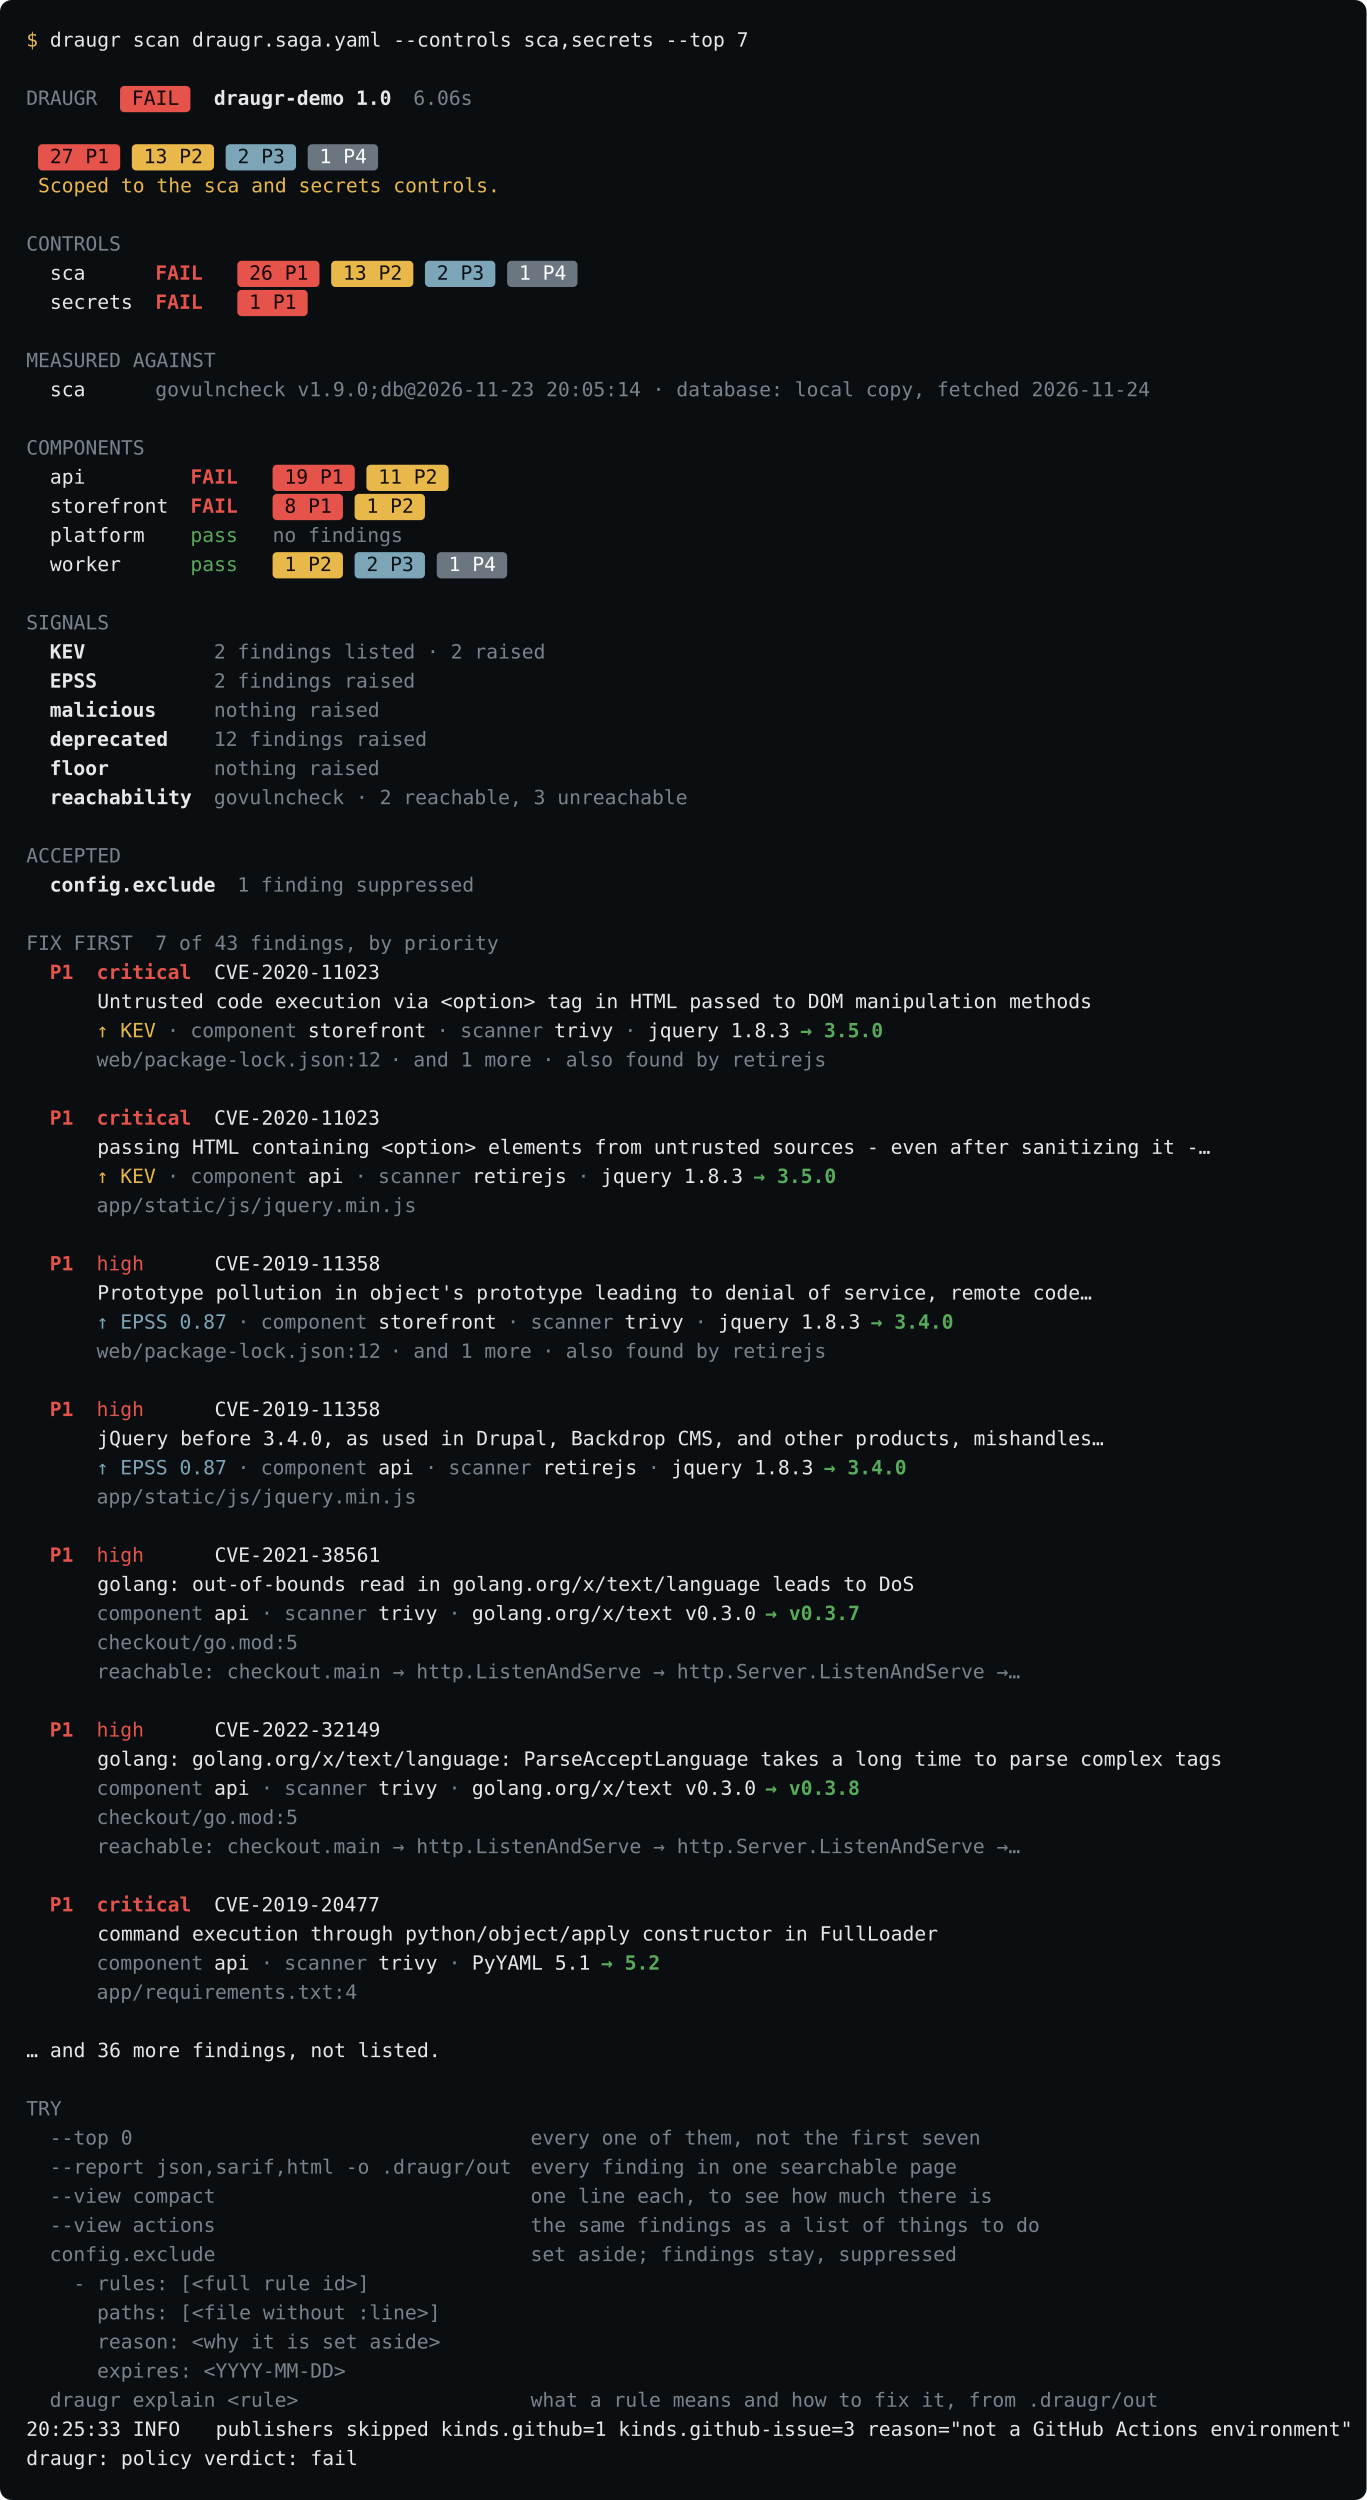
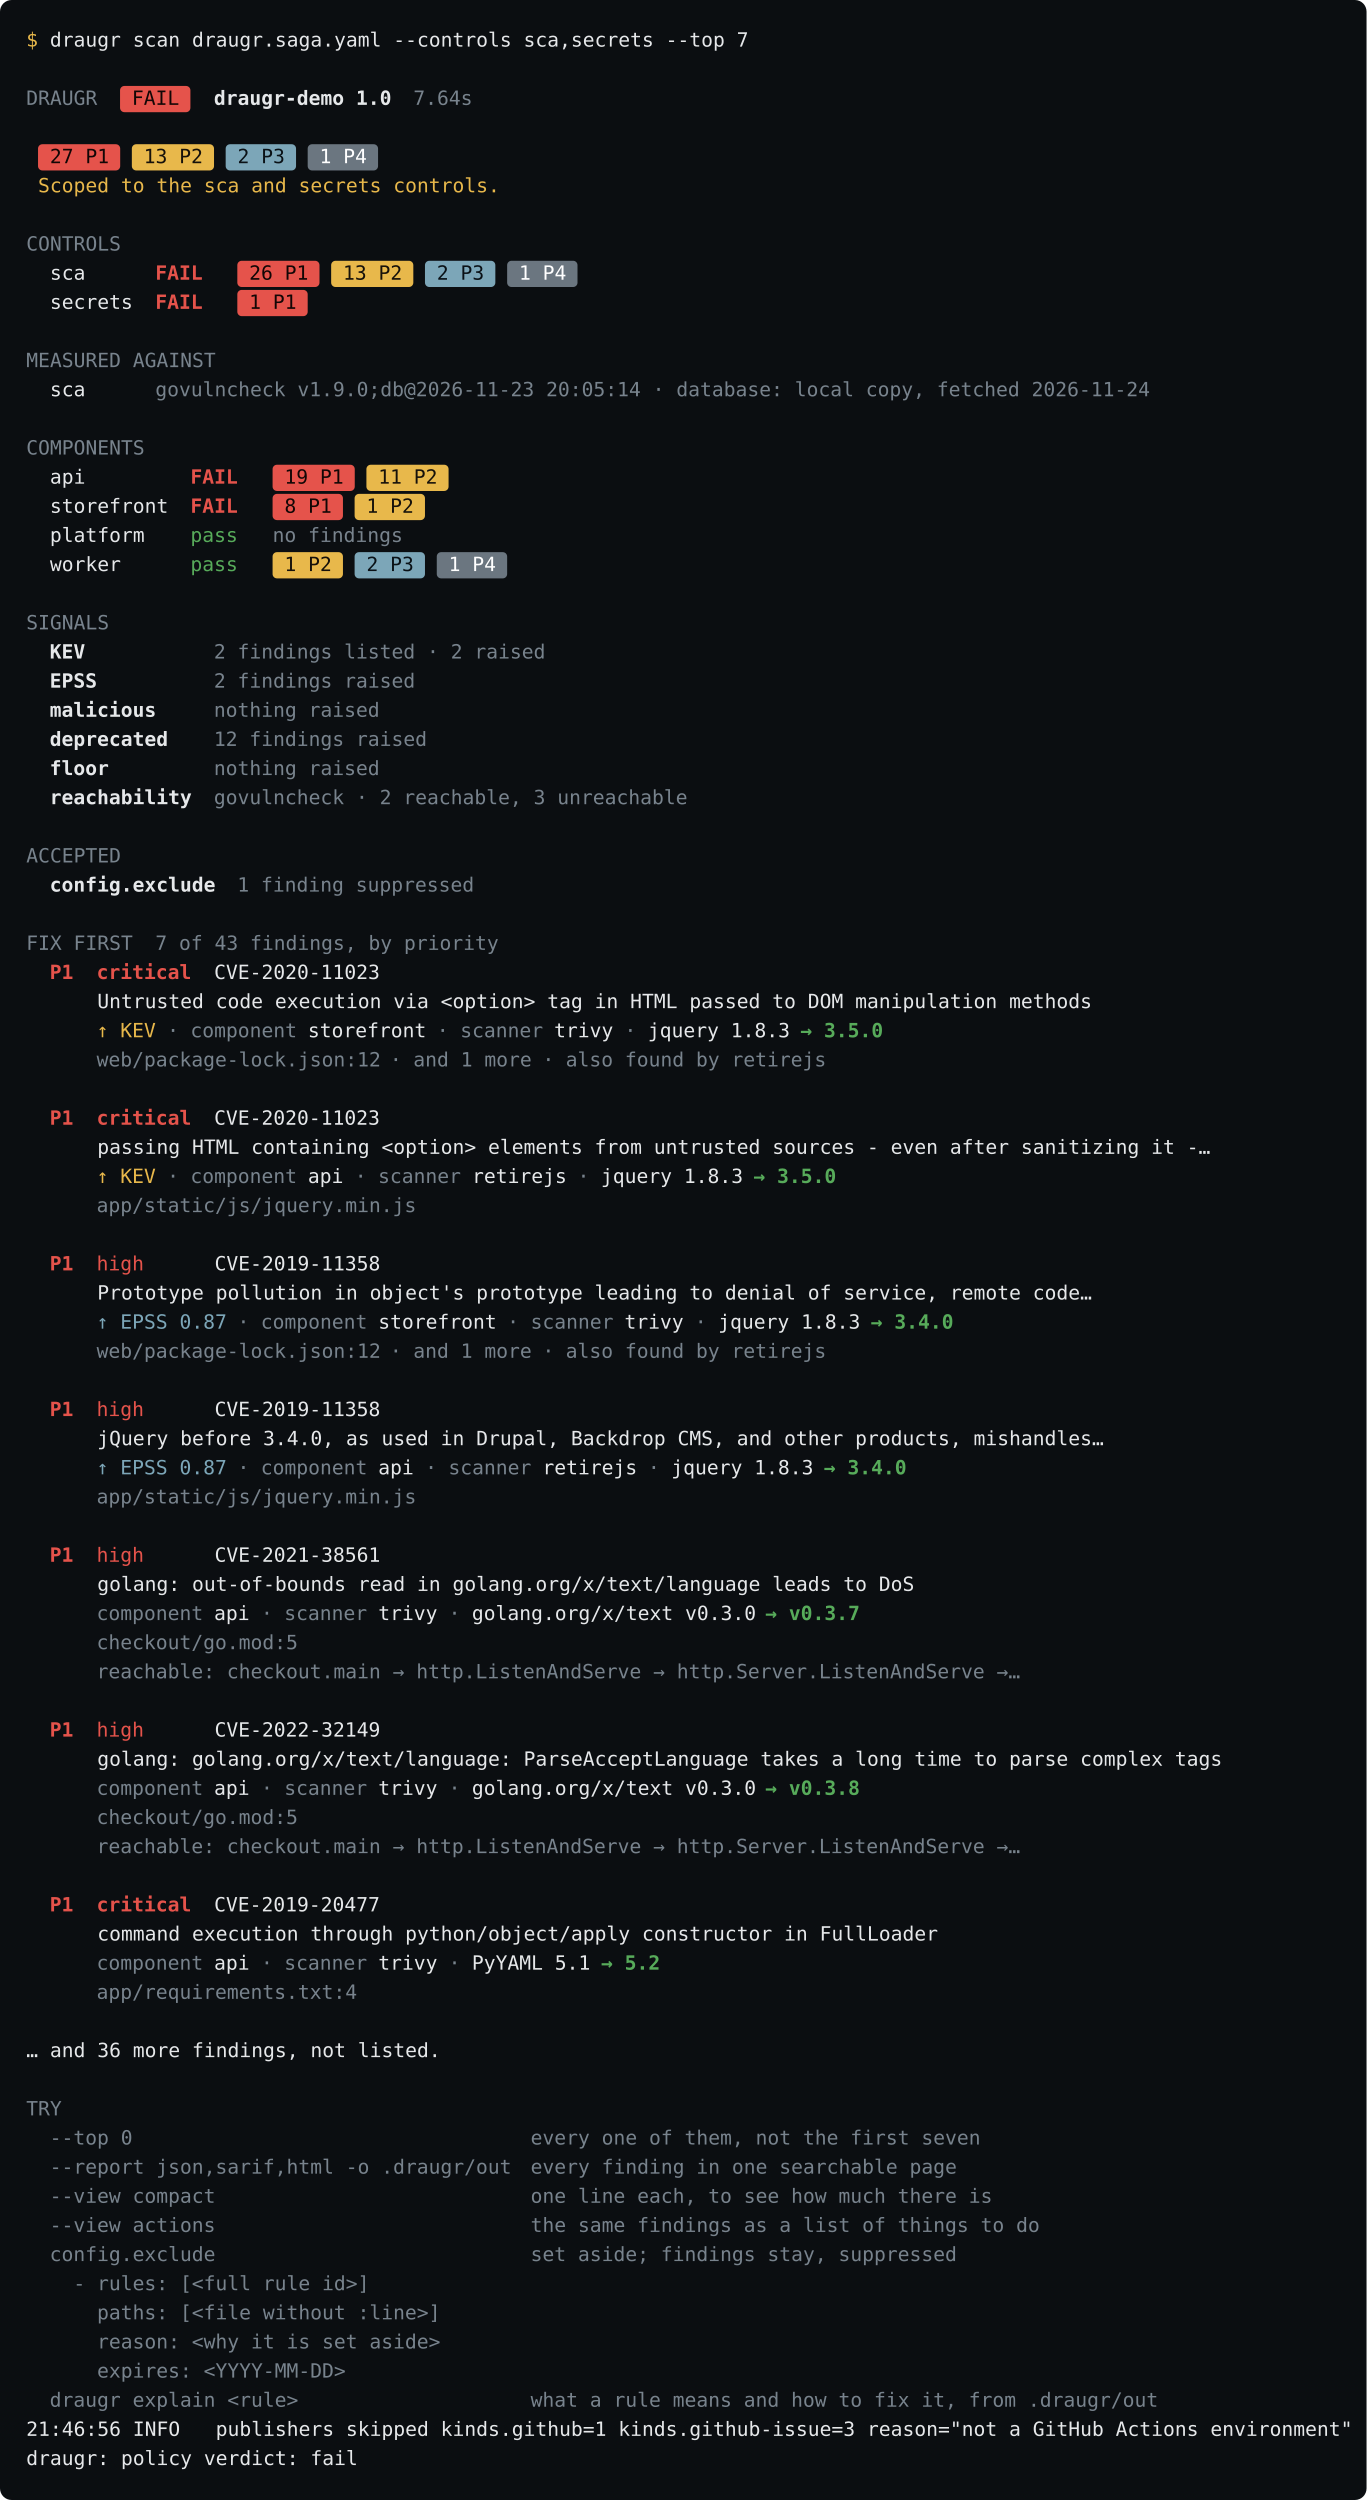
- <svg xmlns="http://www.w3.org/2000/svg" data-release="0.189.2" width="938" height="1716" viewBox="0 0 938 1716" font-family="&quot;JetBrains Mono&quot;,&quot;SFMono-Regular&quot;,ui-monospace,&quot;Menlo&quot;,&quot;DejaVu Sans Mono&quot;,monospace" font-size="13.5">
+ <svg xmlns="http://www.w3.org/2000/svg" data-release="0.189.3" width="938" height="1716" viewBox="0 0 938 1716" font-family="&quot;JetBrains Mono&quot;,&quot;SFMono-Regular&quot;,ui-monospace,&quot;Menlo&quot;,&quot;DejaVu Sans Mono&quot;,monospace" font-size="13.5">
  <rect width="100%" height="100%" rx="8" fill="#0b0e11" />
  <text x="18.0" y="32.0" fill="rgb(232,184,75)" xml:space="preserve">$</text>
  <text x="26.1" y="32.0" fill="#e6e8ea" xml:space="preserve"> draugr scan draugr.saga.yaml --controls sca,secrets --top 7</text>
  <text x="18.0" y="72.0" fill="rgb(120,131,141)" xml:space="preserve">DRAUGR</text>
  <rect x="82.4" y="59.0" width="48.3" height="18.0" rx="3" fill="rgb(229,83,75)" />
  <text x="82.4" y="72.0" fill="rgb(18,6,5)" xml:space="preserve"> FAIL </text>
  <text x="146.8" y="72.0" fill="#e6e8ea" font-weight="600" xml:space="preserve">draugr-demo 1.0</text>
-   <text x="283.7" y="72.0" fill="rgb(120,131,141)" xml:space="preserve">6.06s</text>
+   <text x="283.7" y="72.0" fill="rgb(120,131,141)" xml:space="preserve">7.64s</text>
  <rect x="26.1" y="99.0" width="56.4" height="18.0" rx="3" fill="rgb(229,83,75)" />
  <text x="26.1" y="112.0" fill="rgb(18,6,5)" xml:space="preserve"> 27 P1 </text>
  <rect x="90.5" y="99.0" width="56.4" height="18.0" rx="3" fill="rgb(232,184,75)" />
  <text x="90.5" y="112.0" fill="rgb(22,17,10)" xml:space="preserve"> 13 P2 </text>
  <rect x="154.9" y="99.0" width="48.3" height="18.0" rx="3" fill="rgb(124,166,184)" />
  <text x="154.9" y="112.0" fill="rgb(10,17,22)" xml:space="preserve"> 2 P3 </text>
  <rect x="211.2" y="99.0" width="48.3" height="18.0" rx="3" fill="rgb(107,118,128)" />
  <text x="211.2" y="112.0" fill="rgb(255,255,255)" xml:space="preserve"> 1 P4 </text>
  <text x="26.1" y="132.0" fill="rgb(232,184,75)" xml:space="preserve">Scoped to the sca and secrets controls.</text>
  <text x="18.0" y="172.0" fill="rgb(120,131,141)" xml:space="preserve">CONTROLS</text>
  <text x="18.0" y="192.0" fill="#e6e8ea" xml:space="preserve">  sca      </text>
  <text x="106.6" y="192.0" fill="rgb(229,83,75)" font-weight="600" xml:space="preserve">FAIL </text>
  <rect x="162.9" y="179.0" width="56.4" height="18.0" rx="3" fill="rgb(229,83,75)" />
  <text x="162.9" y="192.0" fill="rgb(18,6,5)" xml:space="preserve"> 26 P1 </text>
  <rect x="227.3" y="179.0" width="56.4" height="18.0" rx="3" fill="rgb(232,184,75)" />
  <text x="227.3" y="192.0" fill="rgb(22,17,10)" xml:space="preserve"> 13 P2 </text>
  <rect x="291.7" y="179.0" width="48.3" height="18.0" rx="3" fill="rgb(124,166,184)" />
  <text x="291.7" y="192.0" fill="rgb(10,17,22)" xml:space="preserve"> 2 P3 </text>
  <rect x="348.1" y="179.0" width="48.3" height="18.0" rx="3" fill="rgb(107,118,128)" />
  <text x="348.1" y="192.0" fill="rgb(255,255,255)" xml:space="preserve"> 1 P4 </text>
  <text x="18.0" y="212.0" fill="#e6e8ea" xml:space="preserve">  secrets  </text>
  <text x="106.6" y="212.0" fill="rgb(229,83,75)" font-weight="600" xml:space="preserve">FAIL </text>
  <rect x="162.9" y="199.0" width="48.3" height="18.0" rx="3" fill="rgb(229,83,75)" />
  <text x="162.9" y="212.0" fill="rgb(18,6,5)" xml:space="preserve"> 1 P1 </text>
  <text x="18.0" y="252.0" fill="rgb(120,131,141)" xml:space="preserve">MEASURED AGAINST</text>
  <text x="18.0" y="272.0" fill="#e6e8ea" xml:space="preserve">  sca      </text>
  <text x="106.6" y="272.0" fill="rgb(120,131,141)" xml:space="preserve">govulncheck v1.9.0;db@2026-11-23 20:05:14 · database: local copy, fetched 2026-11-24</text>
  <text x="18.0" y="312.0" fill="rgb(120,131,141)" xml:space="preserve">COMPONENTS</text>
  <text x="18.0" y="332.0" fill="#e6e8ea" xml:space="preserve">  api         </text>
  <text x="130.7" y="332.0" fill="rgb(229,83,75)" font-weight="600" xml:space="preserve">FAIL </text>
  <rect x="187.1" y="319.0" width="56.4" height="18.0" rx="3" fill="rgb(229,83,75)" />
  <text x="187.1" y="332.0" fill="rgb(18,6,5)" xml:space="preserve"> 19 P1 </text>
  <rect x="251.5" y="319.0" width="56.4" height="18.0" rx="3" fill="rgb(232,184,75)" />
  <text x="251.5" y="332.0" fill="rgb(22,17,10)" xml:space="preserve"> 11 P2 </text>
  <text x="18.0" y="352.0" fill="#e6e8ea" xml:space="preserve">  storefront  </text>
  <text x="130.7" y="352.0" fill="rgb(229,83,75)" font-weight="600" xml:space="preserve">FAIL </text>
  <rect x="187.1" y="339.0" width="48.3" height="18.0" rx="3" fill="rgb(229,83,75)" />
  <text x="187.1" y="352.0" fill="rgb(18,6,5)" xml:space="preserve"> 8 P1 </text>
  <rect x="243.4" y="339.0" width="48.3" height="18.0" rx="3" fill="rgb(232,184,75)" />
  <text x="243.4" y="352.0" fill="rgb(22,17,10)" xml:space="preserve"> 1 P2 </text>
  <text x="18.0" y="372.0" fill="#e6e8ea" xml:space="preserve">  platform    </text>
  <text x="130.7" y="372.0" fill="rgb(87,171,90)" xml:space="preserve">pass </text>
  <text x="187.1" y="372.0" fill="rgb(120,131,141)" xml:space="preserve">no findings</text>
  <text x="18.0" y="392.0" fill="#e6e8ea" xml:space="preserve">  worker      </text>
  <text x="130.7" y="392.0" fill="rgb(87,171,90)" xml:space="preserve">pass </text>
  <rect x="187.1" y="379.0" width="48.3" height="18.0" rx="3" fill="rgb(232,184,75)" />
  <text x="187.1" y="392.0" fill="rgb(22,17,10)" xml:space="preserve"> 1 P2 </text>
  <rect x="243.4" y="379.0" width="48.3" height="18.0" rx="3" fill="rgb(124,166,184)" />
  <text x="243.4" y="392.0" fill="rgb(10,17,22)" xml:space="preserve"> 2 P3 </text>
  <rect x="299.8" y="379.0" width="48.3" height="18.0" rx="3" fill="rgb(107,118,128)" />
  <text x="299.8" y="392.0" fill="rgb(255,255,255)" xml:space="preserve"> 1 P4 </text>
  <text x="18.0" y="432.0" fill="rgb(120,131,141)" xml:space="preserve">SIGNALS</text>
  <text x="34.1" y="452.0" fill="#e6e8ea" font-weight="600" xml:space="preserve">KEV</text>
  <text x="146.8" y="452.0" fill="rgb(120,131,141)" xml:space="preserve">2 findings listed · 2 raised</text>
  <text x="34.1" y="472.0" fill="#e6e8ea" font-weight="600" xml:space="preserve">EPSS</text>
  <text x="146.8" y="472.0" fill="rgb(120,131,141)" xml:space="preserve">2 findings raised</text>
  <text x="34.1" y="492.0" fill="#e6e8ea" font-weight="600" xml:space="preserve">malicious</text>
  <text x="146.8" y="492.0" fill="rgb(120,131,141)" xml:space="preserve">nothing raised</text>
  <text x="34.1" y="512.0" fill="#e6e8ea" font-weight="600" xml:space="preserve">deprecated</text>
  <text x="146.8" y="512.0" fill="rgb(120,131,141)" xml:space="preserve">12 findings raised</text>
  <text x="34.1" y="532.0" fill="#e6e8ea" font-weight="600" xml:space="preserve">floor</text>
  <text x="146.8" y="532.0" fill="rgb(120,131,141)" xml:space="preserve">nothing raised</text>
  <text x="34.1" y="552.0" fill="#e6e8ea" font-weight="600" xml:space="preserve">reachability</text>
  <text x="146.8" y="552.0" fill="rgb(120,131,141)" xml:space="preserve">govulncheck · 2 reachable, 3 unreachable</text>
  <text x="18.0" y="592.0" fill="rgb(120,131,141)" xml:space="preserve">ACCEPTED</text>
  <text x="34.1" y="612.0" fill="#e6e8ea" font-weight="600" xml:space="preserve">config.exclude</text>
  <text x="162.9" y="612.0" fill="rgb(120,131,141)" xml:space="preserve">1 finding suppressed</text>
  <text x="18.0" y="652.0" fill="rgb(120,131,141)" xml:space="preserve">FIX FIRST</text>
  <text x="106.6" y="652.0" fill="rgb(120,131,141)" xml:space="preserve">7 of 43 findings, by priority</text>
  <text x="34.1" y="672.0" fill="rgb(229,83,75)" font-weight="600" xml:space="preserve">P1</text>
  <text x="66.3" y="672.0" fill="rgb(229,83,75)" font-weight="600" xml:space="preserve">critical</text>
  <text x="130.7" y="672.0" fill="#e6e8ea" xml:space="preserve">  CVE-2020-11023</text>
  <text x="18.0" y="692.0" fill="#e6e8ea" xml:space="preserve">      Untrusted code execution via &lt;option&gt; tag in HTML passed to DOM manipulation methods</text>
  <text x="66.3" y="712.0" fill="rgb(232,184,75)" xml:space="preserve">↑ KEV</text>
  <text x="106.6" y="712.0" fill="rgb(120,131,141)" xml:space="preserve"> · </text>
  <text x="130.7" y="712.0" fill="rgb(120,131,141)" xml:space="preserve">component</text>
  <text x="203.2" y="712.0" fill="#e6e8ea" xml:space="preserve"> storefront</text>
  <text x="291.7" y="712.0" fill="rgb(120,131,141)" xml:space="preserve"> · </text>
  <text x="315.9" y="712.0" fill="rgb(120,131,141)" xml:space="preserve">scanner</text>
  <text x="372.2" y="712.0" fill="#e6e8ea" xml:space="preserve"> trivy</text>
  <text x="420.5" y="712.0" fill="rgb(120,131,141)" xml:space="preserve"> · </text>
  <text x="444.7" y="712.0" fill="#e6e8ea" xml:space="preserve">jquery 1.8.3 </text>
  <text x="549.3" y="712.0" fill="rgb(87,171,90)" font-weight="600" xml:space="preserve">→ 3.5.0</text>
  <text x="66.3" y="732.0" fill="rgb(120,131,141)" xml:space="preserve">web/package-lock.json:12</text>
  <text x="259.5" y="732.0" fill="rgb(120,131,141)" xml:space="preserve"> · </text>
  <text x="283.7" y="732.0" fill="rgb(120,131,141)" xml:space="preserve">and 1 more</text>
  <text x="364.2" y="732.0" fill="rgb(120,131,141)" xml:space="preserve"> · </text>
  <text x="388.3" y="732.0" fill="rgb(120,131,141)" xml:space="preserve">also found by retirejs</text>
  <text x="34.1" y="772.0" fill="rgb(229,83,75)" font-weight="600" xml:space="preserve">P1</text>
  <text x="66.3" y="772.0" fill="rgb(229,83,75)" font-weight="600" xml:space="preserve">critical</text>
  <text x="130.7" y="772.0" fill="#e6e8ea" xml:space="preserve">  CVE-2020-11023</text>
  <text x="18.0" y="792.0" fill="#e6e8ea" xml:space="preserve">      passing HTML containing &lt;option&gt; elements from untrusted sources - even after sanitizing it -…</text>
  <text x="66.3" y="812.0" fill="rgb(232,184,75)" xml:space="preserve">↑ KEV</text>
  <text x="106.6" y="812.0" fill="rgb(120,131,141)" xml:space="preserve"> · </text>
  <text x="130.7" y="812.0" fill="rgb(120,131,141)" xml:space="preserve">component</text>
  <text x="203.2" y="812.0" fill="#e6e8ea" xml:space="preserve"> api</text>
  <text x="235.4" y="812.0" fill="rgb(120,131,141)" xml:space="preserve"> · </text>
  <text x="259.5" y="812.0" fill="rgb(120,131,141)" xml:space="preserve">scanner</text>
  <text x="315.9" y="812.0" fill="#e6e8ea" xml:space="preserve"> retirejs</text>
  <text x="388.3" y="812.0" fill="rgb(120,131,141)" xml:space="preserve"> · </text>
  <text x="412.5" y="812.0" fill="#e6e8ea" xml:space="preserve">jquery 1.8.3 </text>
  <text x="517.1" y="812.0" fill="rgb(87,171,90)" font-weight="600" xml:space="preserve">→ 3.5.0</text>
  <text x="66.3" y="832.0" fill="rgb(120,131,141)" xml:space="preserve">app/static/js/jquery.min.js</text>
  <text x="34.1" y="872.0" fill="rgb(229,83,75)" font-weight="600" xml:space="preserve">P1</text>
  <text x="66.3" y="872.0" fill="rgb(229,83,75)" xml:space="preserve">high</text>
  <text x="98.5" y="872.0" fill="#e6e8ea" xml:space="preserve">      CVE-2019-11358</text>
  <text x="18.0" y="892.0" fill="#e6e8ea" xml:space="preserve">      Prototype pollution in object's prototype leading to denial of service, remote code…</text>
  <text x="66.3" y="912.0" fill="rgb(124,166,184)" xml:space="preserve">↑ EPSS 0.87</text>
  <text x="154.9" y="912.0" fill="rgb(120,131,141)" xml:space="preserve"> · </text>
  <text x="179.0" y="912.0" fill="rgb(120,131,141)" xml:space="preserve">component</text>
  <text x="251.5" y="912.0" fill="#e6e8ea" xml:space="preserve"> storefront</text>
  <text x="340.0" y="912.0" fill="rgb(120,131,141)" xml:space="preserve"> · </text>
  <text x="364.2" y="912.0" fill="rgb(120,131,141)" xml:space="preserve">scanner</text>
  <text x="420.5" y="912.0" fill="#e6e8ea" xml:space="preserve"> trivy</text>
  <text x="468.8" y="912.0" fill="rgb(120,131,141)" xml:space="preserve"> · </text>
  <text x="493.0" y="912.0" fill="#e6e8ea" xml:space="preserve">jquery 1.8.3 </text>
  <text x="597.6" y="912.0" fill="rgb(87,171,90)" font-weight="600" xml:space="preserve">→ 3.4.0</text>
  <text x="66.3" y="932.0" fill="rgb(120,131,141)" xml:space="preserve">web/package-lock.json:12</text>
  <text x="259.5" y="932.0" fill="rgb(120,131,141)" xml:space="preserve"> · </text>
  <text x="283.7" y="932.0" fill="rgb(120,131,141)" xml:space="preserve">and 1 more</text>
  <text x="364.2" y="932.0" fill="rgb(120,131,141)" xml:space="preserve"> · </text>
  <text x="388.3" y="932.0" fill="rgb(120,131,141)" xml:space="preserve">also found by retirejs</text>
  <text x="34.1" y="972.0" fill="rgb(229,83,75)" font-weight="600" xml:space="preserve">P1</text>
  <text x="66.3" y="972.0" fill="rgb(229,83,75)" xml:space="preserve">high</text>
  <text x="98.5" y="972.0" fill="#e6e8ea" xml:space="preserve">      CVE-2019-11358</text>
  <text x="18.0" y="992.0" fill="#e6e8ea" xml:space="preserve">      jQuery before 3.4.0, as used in Drupal, Backdrop CMS, and other products, mishandles…</text>
  <text x="66.3" y="1012.0" fill="rgb(124,166,184)" xml:space="preserve">↑ EPSS 0.87</text>
  <text x="154.9" y="1012.0" fill="rgb(120,131,141)" xml:space="preserve"> · </text>
  <text x="179.0" y="1012.0" fill="rgb(120,131,141)" xml:space="preserve">component</text>
  <text x="251.5" y="1012.0" fill="#e6e8ea" xml:space="preserve"> api</text>
  <text x="283.7" y="1012.0" fill="rgb(120,131,141)" xml:space="preserve"> · </text>
  <text x="307.8" y="1012.0" fill="rgb(120,131,141)" xml:space="preserve">scanner</text>
  <text x="364.2" y="1012.0" fill="#e6e8ea" xml:space="preserve"> retirejs</text>
  <text x="436.6" y="1012.0" fill="rgb(120,131,141)" xml:space="preserve"> · </text>
  <text x="460.8" y="1012.0" fill="#e6e8ea" xml:space="preserve">jquery 1.8.3 </text>
  <text x="565.4" y="1012.0" fill="rgb(87,171,90)" font-weight="600" xml:space="preserve">→ 3.4.0</text>
  <text x="66.3" y="1032.0" fill="rgb(120,131,141)" xml:space="preserve">app/static/js/jquery.min.js</text>
  <text x="34.1" y="1072.0" fill="rgb(229,83,75)" font-weight="600" xml:space="preserve">P1</text>
  <text x="66.3" y="1072.0" fill="rgb(229,83,75)" xml:space="preserve">high</text>
  <text x="98.5" y="1072.0" fill="#e6e8ea" xml:space="preserve">      CVE-2021-38561</text>
  <text x="18.0" y="1092.0" fill="#e6e8ea" xml:space="preserve">      golang: out-of-bounds read in golang.org/x/text/language leads to DoS</text>
  <text x="66.3" y="1112.0" fill="rgb(120,131,141)" xml:space="preserve">component</text>
  <text x="138.8" y="1112.0" fill="#e6e8ea" xml:space="preserve"> api</text>
  <text x="171.0" y="1112.0" fill="rgb(120,131,141)" xml:space="preserve"> · </text>
  <text x="195.1" y="1112.0" fill="rgb(120,131,141)" xml:space="preserve">scanner</text>
  <text x="251.5" y="1112.0" fill="#e6e8ea" xml:space="preserve"> trivy</text>
  <text x="299.8" y="1112.0" fill="rgb(120,131,141)" xml:space="preserve"> · </text>
  <text x="323.9" y="1112.0" fill="#e6e8ea" xml:space="preserve">golang.org/x/text v0.3.0 </text>
  <text x="525.2" y="1112.0" fill="rgb(87,171,90)" font-weight="600" xml:space="preserve">→ v0.3.7</text>
  <text x="66.3" y="1132.0" fill="rgb(120,131,141)" xml:space="preserve">checkout/go.mod:5</text>
  <text x="66.3" y="1152.0" fill="rgb(120,131,141)" xml:space="preserve">reachable: checkout.main → http.ListenAndServe → http.Server.ListenAndServe →…</text>
  <text x="34.1" y="1192.0" fill="rgb(229,83,75)" font-weight="600" xml:space="preserve">P1</text>
  <text x="66.3" y="1192.0" fill="rgb(229,83,75)" xml:space="preserve">high</text>
  <text x="98.5" y="1192.0" fill="#e6e8ea" xml:space="preserve">      CVE-2022-32149</text>
  <text x="18.0" y="1212.0" fill="#e6e8ea" xml:space="preserve">      golang: golang.org/x/text/language: ParseAcceptLanguage takes a long time to parse complex tags</text>
  <text x="66.3" y="1232.0" fill="rgb(120,131,141)" xml:space="preserve">component</text>
  <text x="138.8" y="1232.0" fill="#e6e8ea" xml:space="preserve"> api</text>
  <text x="171.0" y="1232.0" fill="rgb(120,131,141)" xml:space="preserve"> · </text>
  <text x="195.1" y="1232.0" fill="rgb(120,131,141)" xml:space="preserve">scanner</text>
  <text x="251.5" y="1232.0" fill="#e6e8ea" xml:space="preserve"> trivy</text>
  <text x="299.8" y="1232.0" fill="rgb(120,131,141)" xml:space="preserve"> · </text>
  <text x="323.9" y="1232.0" fill="#e6e8ea" xml:space="preserve">golang.org/x/text v0.3.0 </text>
  <text x="525.2" y="1232.0" fill="rgb(87,171,90)" font-weight="600" xml:space="preserve">→ v0.3.8</text>
  <text x="66.3" y="1252.0" fill="rgb(120,131,141)" xml:space="preserve">checkout/go.mod:5</text>
  <text x="66.3" y="1272.0" fill="rgb(120,131,141)" xml:space="preserve">reachable: checkout.main → http.ListenAndServe → http.Server.ListenAndServe →…</text>
  <text x="34.1" y="1312.0" fill="rgb(229,83,75)" font-weight="600" xml:space="preserve">P1</text>
  <text x="66.3" y="1312.0" fill="rgb(229,83,75)" font-weight="600" xml:space="preserve">critical</text>
  <text x="130.7" y="1312.0" fill="#e6e8ea" xml:space="preserve">  CVE-2019-20477</text>
  <text x="18.0" y="1332.0" fill="#e6e8ea" xml:space="preserve">      command execution through python/object/apply constructor in FullLoader</text>
  <text x="66.3" y="1352.0" fill="rgb(120,131,141)" xml:space="preserve">component</text>
  <text x="138.8" y="1352.0" fill="#e6e8ea" xml:space="preserve"> api</text>
  <text x="171.0" y="1352.0" fill="rgb(120,131,141)" xml:space="preserve"> · </text>
  <text x="195.1" y="1352.0" fill="rgb(120,131,141)" xml:space="preserve">scanner</text>
  <text x="251.5" y="1352.0" fill="#e6e8ea" xml:space="preserve"> trivy</text>
  <text x="299.8" y="1352.0" fill="rgb(120,131,141)" xml:space="preserve"> · </text>
  <text x="323.9" y="1352.0" fill="#e6e8ea" xml:space="preserve">PyYAML 5.1 </text>
  <text x="412.5" y="1352.0" fill="rgb(87,171,90)" font-weight="600" xml:space="preserve">→ 5.2</text>
  <text x="66.3" y="1372.0" fill="rgb(120,131,141)" xml:space="preserve">app/requirements.txt:4</text>
  <text x="18.0" y="1412.0" fill="#e6e8ea" xml:space="preserve">… and 36 more findings, not listed.</text>
  <text x="18.0" y="1452.0" fill="rgb(120,131,141)" xml:space="preserve">TRY</text>
  <text x="34.1" y="1472.0" fill="rgb(120,131,141)" xml:space="preserve">--top 0</text>
  <text x="364.2" y="1472.0" fill="rgb(120,131,141)" xml:space="preserve">every one of them, not the first seven</text>
  <text x="34.1" y="1492.0" fill="rgb(120,131,141)" xml:space="preserve">--report json,sarif,html -o .draugr/out</text>
  <text x="364.2" y="1492.0" fill="rgb(120,131,141)" xml:space="preserve">every finding in one searchable page</text>
  <text x="34.1" y="1512.0" fill="rgb(120,131,141)" xml:space="preserve">--view compact</text>
  <text x="364.2" y="1512.0" fill="rgb(120,131,141)" xml:space="preserve">one line each, to see how much there is</text>
  <text x="34.1" y="1532.0" fill="rgb(120,131,141)" xml:space="preserve">--view actions</text>
  <text x="364.2" y="1532.0" fill="rgb(120,131,141)" xml:space="preserve">the same findings as a list of things to do</text>
  <text x="34.1" y="1552.0" fill="rgb(120,131,141)" xml:space="preserve">config.exclude</text>
  <text x="364.2" y="1552.0" fill="rgb(120,131,141)" xml:space="preserve">set aside; findings stay, suppressed</text>
  <text x="34.1" y="1572.0" fill="rgb(120,131,141)" xml:space="preserve">  - rules: [&lt;full rule id&gt;]</text>
  <text x="34.1" y="1592.0" fill="rgb(120,131,141)" xml:space="preserve">    paths: [&lt;file without :line&gt;]</text>
  <text x="34.1" y="1612.0" fill="rgb(120,131,141)" xml:space="preserve">    reason: &lt;why it is set aside&gt;</text>
  <text x="34.1" y="1632.0" fill="rgb(120,131,141)" xml:space="preserve">    expires: &lt;YYYY-MM-DD&gt;</text>
  <text x="34.1" y="1652.0" fill="rgb(120,131,141)" xml:space="preserve">draugr explain &lt;rule&gt;</text>
  <text x="364.2" y="1652.0" fill="rgb(120,131,141)" xml:space="preserve">what a rule means and how to fix it, from .draugr/out</text>
-   <text x="18.0" y="1672.0" fill="#e6e8ea" xml:space="preserve">20:25:33 INFO   publishers skipped kinds.github=1 kinds.github-issue=3 reason="not a GitHub Actions environment"</text>
+   <text x="18.0" y="1672.0" fill="#e6e8ea" xml:space="preserve">21:46:56 INFO   publishers skipped kinds.github=1 kinds.github-issue=3 reason="not a GitHub Actions environment"</text>
  <text x="18.0" y="1692.0" fill="#e6e8ea" xml:space="preserve">draugr: policy verdict: fail</text>
</svg>
